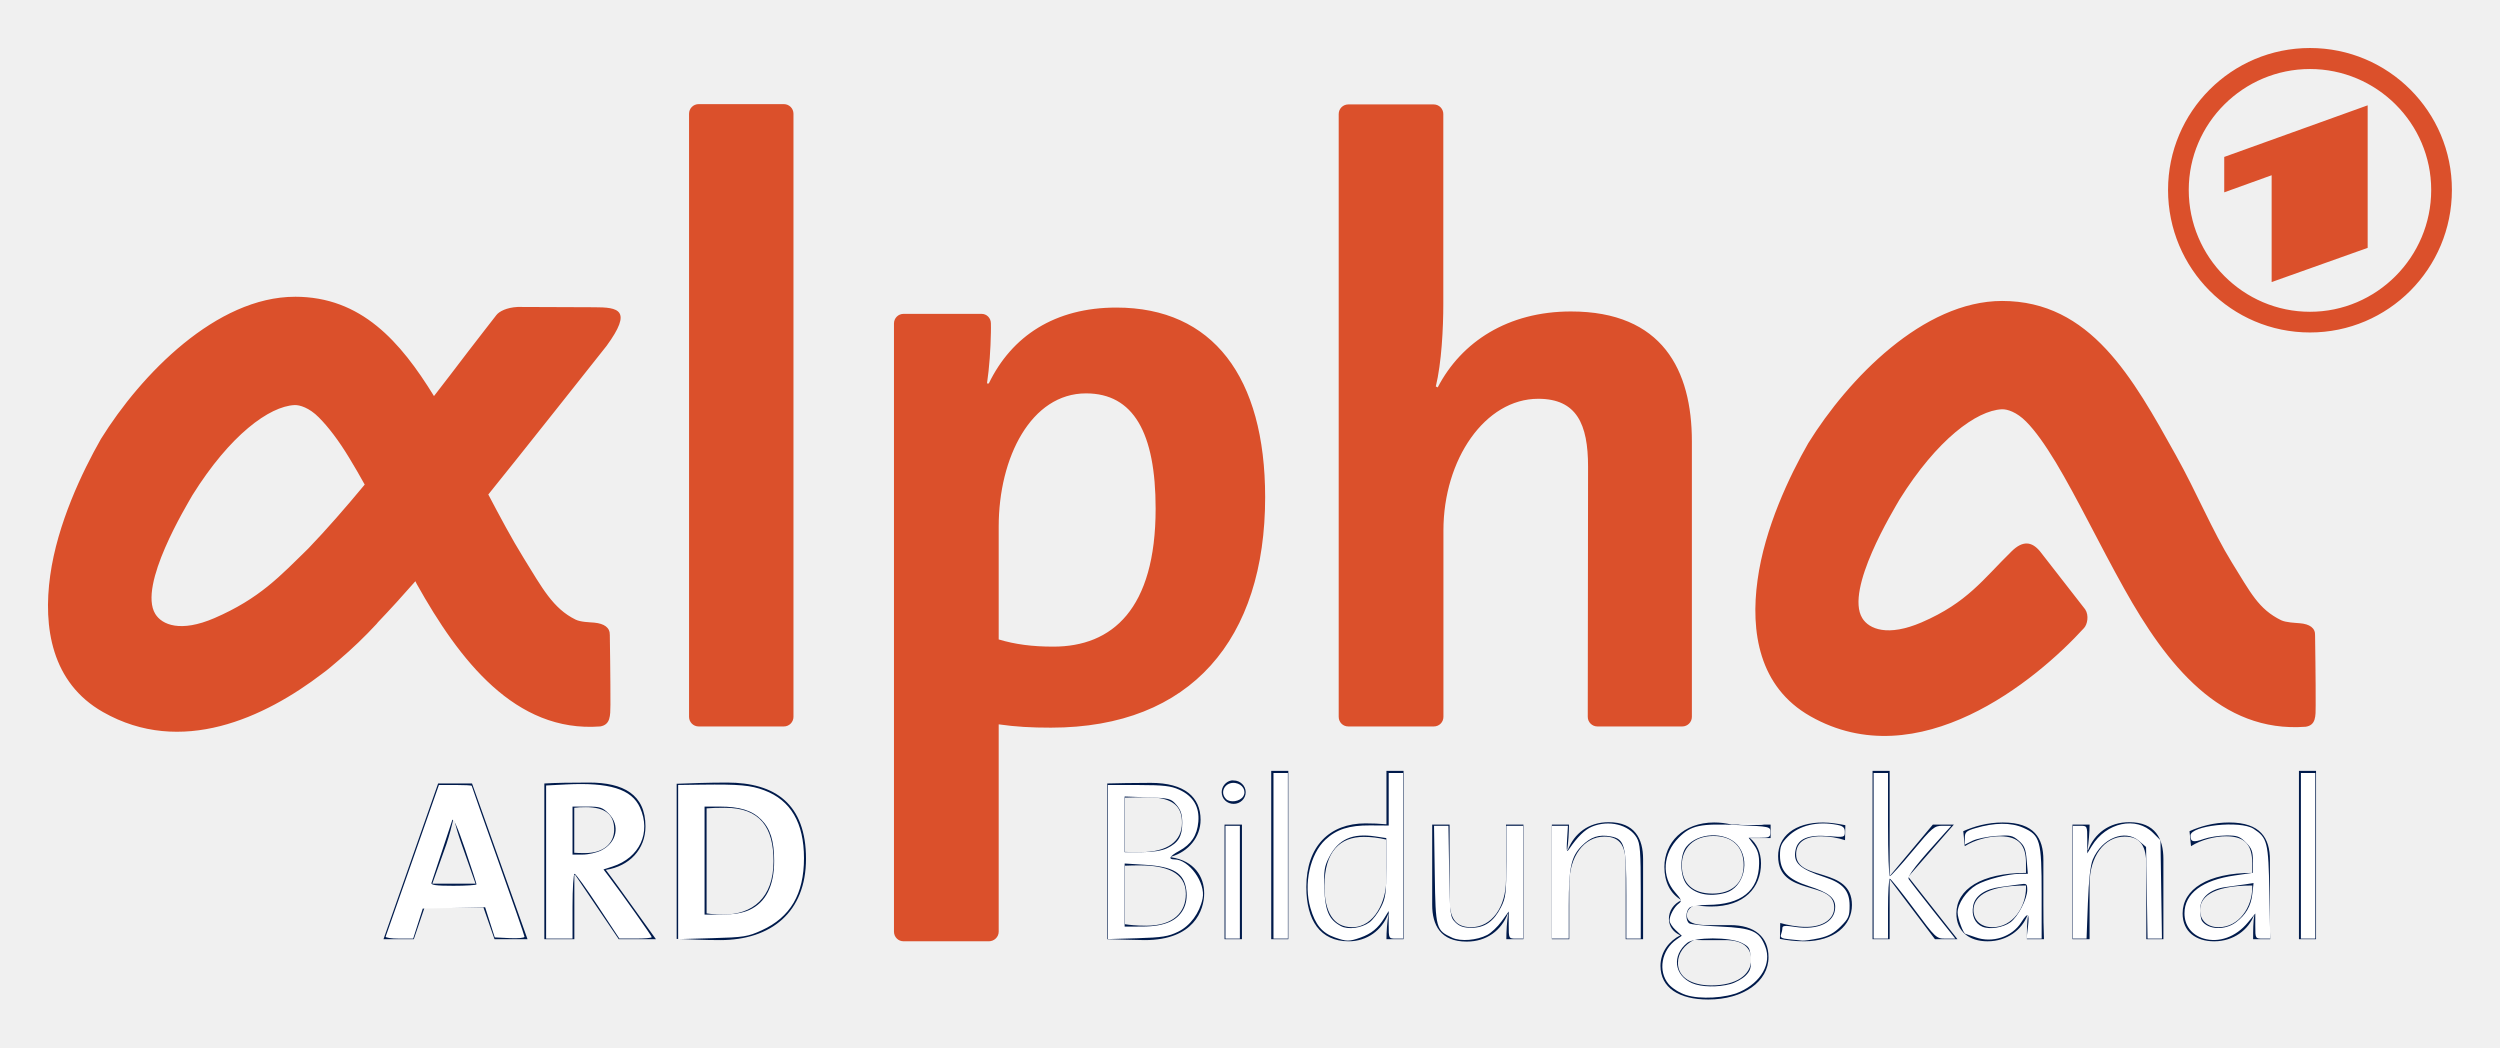
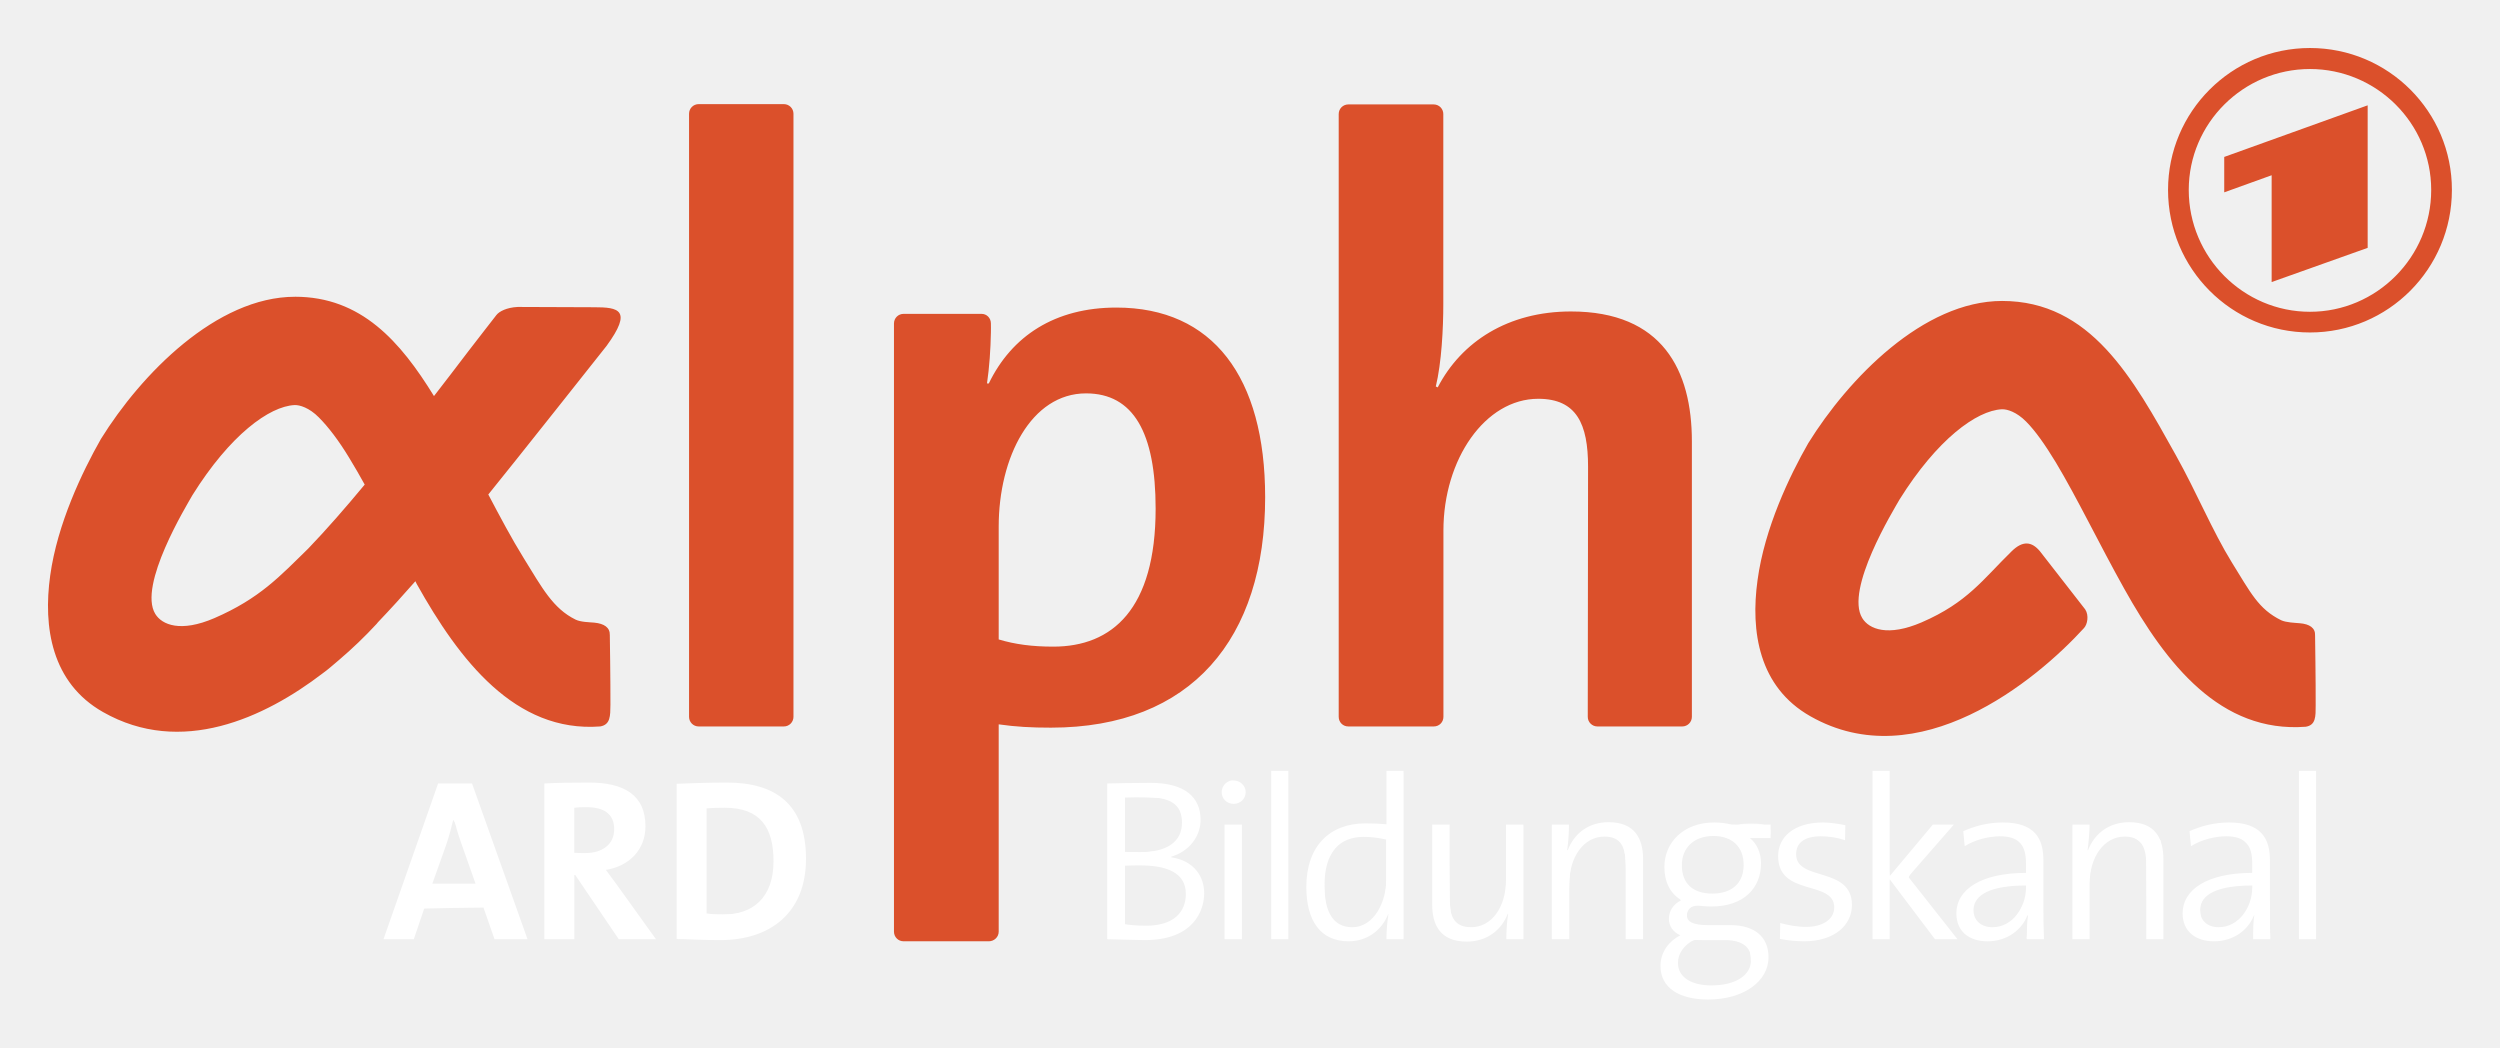
<svg xmlns="http://www.w3.org/2000/svg" height="109.09" width="260.36">
-   <path style="text-align:start" fill="#001a4b" d="M132.39 80.281v17.531h1.781V80.281h-1.781zm12 0v5.563a23.867 23.867 0 0 0-2.188-.094c-3.724 0-6.156 2.372-6.156 6.625 0 3.484 1.451 5.656 4.406 5.656 1.923 0 3.453-1.138 4.125-2.844l.032.031c-.144.721-.22 1.873-.22 2.594h1.782v-17.53h-1.781zm50.625 0v17.531h1.781v-6.25l4.719 6.25h2.344l-5.125-6.5 4.75-5.437h-2.188l-4.5 5.375V80.28h-1.78zm44.406 0v17.531h1.781V80.281h-1.781zm-111.19 1c-.573.115-1 .63-1 1.219 0 .697.553 1.219 1.25 1.219.673 0 1.25-.522 1.25-1.22 0-.672-.577-1.218-1.25-1.218-.087 0-.168-.016-.25 0zm-66.885.219c-1.874 0-3.383.022-4.656.094v16.219h3.125v-6.688h.094l4.53 6.688h3.876l-3.906-5.438c-.409-.552-.856-1.18-1.313-1.781 2.45-.384 4.125-2.129 4.125-4.531 0-3.316-2.295-4.563-5.875-4.563zm14.375 0c-1.994 0-3.977.077-5.25.125v16.156c1.37.048 2.85.125 4.531.125 5.286 0 8.938-2.894 8.938-8.469 0-5.694-3.197-7.937-8.22-7.937zm44.125.031c-1.946 0-3.426.039-4.531.063v16.219c1.393.024 2.921.093 3.906.093 5.118 0 6.187-3.12 6.187-4.875 0-1.73-1.034-3.39-3.437-3.75v-.062c1.826-.529 3.062-2.066 3.062-3.844 0-2.354-1.655-3.844-5.187-3.844zm-74.219.063-5.688 16.219h3.157L44.22 94.5h6.125l1.156 3.313h3.437l-5.78-16.22h-3.532zm73.875 1.437c2.86 0 3.594 1.119 3.594 2.656 0 1.923-1.492 3.063-4.375 3.063-.625 0-1.058-.007-1.563-.031v-5.656a72.3 72.3 0 0 1 2.344-.032zm-58.477 1.03c1.97 0 2.938.751 2.938 2.313 0 1.513-1.158 2.469-3.032 2.469-.48 0-.908-.008-1.125-.032v-4.687c.313-.048.763-.063 1.22-.063zm14.469.063c3.7 0 5.063 2.078 5.063 5.562 0 3.845-2.2 5.563-5.25 5.563-.625 0-1.287-.053-1.72-.125V84.186c.505-.048 1.186-.063 1.907-.063zm-28.25 1.062h.031c.192.913.438 1.705.75 2.594l1.5 4.25h-4.5l1.47-4.125c.311-.937.557-1.878.75-2.719zm120.28.44c-2.09 0-3.577 1.176-4.25 2.905h-.063c.12-.72.188-1.887.188-2.656h-1.781v11.938h1.812v-5.75c0-2.835 1.518-4.937 3.656-4.937 1.73 0 2.22 1.094 2.22 2.969v7.718h1.812V89.47c0-2.115-.855-3.844-3.594-3.844zm54.219 0c-2.09 0-3.608 1.176-4.281 2.905h-.063c.12-.72.219-1.887.219-2.656h-1.781v11.938h1.781v-5.75c0-2.835 1.518-4.937 3.656-4.937 1.73 0 2.25 1.094 2.25 2.969v7.718h1.781V89.47c0-2.115-.823-3.844-3.562-3.844zm-43.219.03c-3.244 0-5.188 2.127-5.188 4.625 0 1.538.58 2.772 1.782 3.47-.841.384-1.313 1.12-1.313 1.937 0 .769.443 1.382 1.188 1.719-1.13.576-2.063 1.697-2.063 3.187 0 2.283 1.942 3.5 4.969 3.5 3.676 0 6.281-1.883 6.281-4.406 0-2.09-1.405-3.344-4-3.344h-2.344c-1.49 0-2.156-.334-2.156-1.031 0-.433.275-.846.875-1.063.433.096 1.104.157 1.656.157 3.436 0 5.188-1.954 5.188-4.5 0-1.13-.46-2.073-1.156-2.625h2.156v-1.407h-4.063a7.49 7.49 0 0 0-1.812-.218zm11.344 0c-3.027 0-4.688 1.506-4.688 3.5 0 4.253 5.844 2.461 5.844 5.344 0 1.25-1.207 2.031-2.937 2.031-.937 0-1.919-.19-2.688-.406l-.03 1.656c.72.145 1.641.25 2.53.25 3.124 0 4.97-1.666 4.97-3.78 0-4.061-5.813-2.423-5.813-5.282 0-1.177.84-1.875 2.593-1.875.817 0 1.707.142 2.5.406l.032-1.562c-.745-.144-1.568-.281-2.313-.281zm18.719 0c-1.61 0-2.996.402-4.125.907l.156 1.562c1.057-.673 2.503-1.031 3.656-1.031 2.067 0 2.72 1.01 2.72 2.813v1c-4.662 0-7.25 1.72-7.25 4.218 0 1.898 1.351 2.907 3.25 2.907 2.042 0 3.579-1.206 4.155-2.72h.063c-.12.698-.125 1.588-.125 2.5h1.781a84.424 84.424 0 0 1-.062-3.562v-4.687c0-2.259-.927-3.906-4.22-3.906zm23.562 0c-1.61 0-2.996.402-4.125.907l.156 1.562c1.057-.673 2.503-1.031 3.656-1.031 2.067 0 2.72 1.01 2.72 2.813v1c-4.662 0-7.25 1.72-7.25 4.218 0 1.898 1.382 2.907 3.28 2.907 2.043 0 3.58-1.206 4.157-2.72h.03c-.12.698-.124 1.588-.124 2.5h1.781c-.048-1.056-.031-2.384-.031-3.562v-4.687c0-2.259-.958-3.906-4.25-3.906zm-104.62.22v11.937h1.813V85.875h-1.813zm21.625 0v8.343c0 2.114.855 3.844 3.594 3.844 2.09 0 3.608-1.176 4.281-2.906l.031.03c-.12.722-.187 1.857-.187 2.626h1.78V85.875h-1.812v5.75c0 2.835-1.486 4.937-3.625 4.937-1.73 0-2.25-1.063-2.25-2.937v-7.75h-1.812zm29.281 1.187c1.97 0 3.156 1.109 3.156 3.03s-1.28 2.97-3.25 2.97c-2.018 0-3.187-1.023-3.187-2.97 0-1.753 1.215-3.03 3.28-3.03zm-36.406.093c.769 0 1.527.09 2.344.282v4.219c0 2.114-1.184 4.906-3.563 4.906-1.97 0-2.875-1.622-2.875-4.313 0-3.604 1.643-5.094 4.094-5.094zm-23.312 2.97c2.667 0 4.781.685 4.781 2.968 0 1.898-1.266 3.313-4.125 3.313-1.057 0-1.786-.085-2.219-.157v-6.093a36.803 36.803 0 0 1 1.563-.032zm92.281 2.093v.188c0 2.066-1.386 4.156-3.5 4.156-1.177 0-1.969-.7-1.969-1.781 0-1.154.976-2.563 5.469-2.563zm23.562 0v.188c0 2.066-1.386 4.156-3.5 4.156-1.177 0-1.938-.7-1.938-1.781 0-1.154.945-2.563 5.438-2.563zm-58.125 5.656c.216.024.541.031.781.031h2.438c1.826 0 2.719.758 2.719 2.032 0 1.585-1.538 2.687-4.157 2.687-1.994 0-3.468-.806-3.468-2.344 0-1.009.654-1.877 1.687-2.406z" />
+   <path style="text-align:start" fill="#ffffff" d="M132.39 80.281v17.531h1.781V80.281h-1.781zm12 0v5.563a23.867 23.867 0 0 0-2.188-.094c-3.724 0-6.156 2.372-6.156 6.625 0 3.484 1.451 5.656 4.406 5.656 1.923 0 3.453-1.138 4.125-2.844l.032.031c-.144.721-.22 1.873-.22 2.594h1.782v-17.53h-1.781zm50.625 0v17.531h1.781v-6.25l4.719 6.25h2.344l-5.125-6.5 4.75-5.437h-2.188l-4.5 5.375V80.28h-1.78zm44.406 0v17.531h1.781V80.281h-1.781zm-111.19 1c-.573.115-1 .63-1 1.219 0 .697.553 1.219 1.25 1.219.673 0 1.25-.522 1.25-1.22 0-.672-.577-1.218-1.25-1.218-.087 0-.168-.016-.25 0zm-66.885.219c-1.874 0-3.383.022-4.656.094v16.219h3.125v-6.688h.094l4.53 6.688h3.876l-3.906-5.438c-.409-.552-.856-1.18-1.313-1.781 2.45-.384 4.125-2.129 4.125-4.531 0-3.316-2.295-4.563-5.875-4.563zm14.375 0c-1.994 0-3.977.077-5.25.125v16.156c1.37.048 2.85.125 4.531.125 5.286 0 8.938-2.894 8.938-8.469 0-5.694-3.197-7.937-8.22-7.937zm44.125.031c-1.946 0-3.426.039-4.531.063v16.219c1.393.024 2.921.093 3.906.093 5.118 0 6.187-3.12 6.187-4.875 0-1.73-1.034-3.39-3.437-3.75v-.062c1.826-.529 3.062-2.066 3.062-3.844 0-2.354-1.655-3.844-5.187-3.844zm-74.219.063-5.688 16.219h3.157L44.22 94.5h6.125l1.156 3.313h3.437l-5.78-16.22h-3.532zm73.875 1.437c2.86 0 3.594 1.119 3.594 2.656 0 1.923-1.492 3.063-4.375 3.063-.625 0-1.058-.007-1.563-.031v-5.656a72.3 72.3 0 0 1 2.344-.032zm-58.477 1.03c1.97 0 2.938.751 2.938 2.313 0 1.513-1.158 2.469-3.032 2.469-.48 0-.908-.008-1.125-.032v-4.687c.313-.048.763-.063 1.22-.063zm14.469.063c3.7 0 5.063 2.078 5.063 5.562 0 3.845-2.2 5.563-5.25 5.563-.625 0-1.287-.053-1.72-.125V84.186c.505-.048 1.186-.063 1.907-.063zm-28.25 1.062h.031c.192.913.438 1.705.75 2.594l1.5 4.25h-4.5l1.47-4.125c.311-.937.557-1.878.75-2.719zm120.28.44c-2.09 0-3.577 1.176-4.25 2.905h-.063c.12-.72.188-1.887.188-2.656h-1.781v11.938h1.812v-5.75c0-2.835 1.518-4.937 3.656-4.937 1.73 0 2.22 1.094 2.22 2.969v7.718h1.812V89.47c0-2.115-.855-3.844-3.594-3.844zm54.219 0c-2.09 0-3.608 1.176-4.281 2.905h-.063c.12-.72.219-1.887.219-2.656h-1.781v11.938h1.781v-5.75c0-2.835 1.518-4.937 3.656-4.937 1.73 0 2.25 1.094 2.25 2.969v7.718h1.781V89.47c0-2.115-.823-3.844-3.562-3.844zm-43.219.03c-3.244 0-5.188 2.127-5.188 4.625 0 1.538.58 2.772 1.782 3.47-.841.384-1.313 1.12-1.313 1.937 0 .769.443 1.382 1.188 1.719-1.13.576-2.063 1.697-2.063 3.187 0 2.283 1.942 3.5 4.969 3.5 3.676 0 6.281-1.883 6.281-4.406 0-2.09-1.405-3.344-4-3.344h-2.344c-1.49 0-2.156-.334-2.156-1.031 0-.433.275-.846.875-1.063.433.096 1.104.157 1.656.157 3.436 0 5.188-1.954 5.188-4.5 0-1.13-.46-2.073-1.156-2.625h2.156v-1.407h-4.063a7.49 7.49 0 0 0-1.812-.218zm11.344 0c-3.027 0-4.688 1.506-4.688 3.5 0 4.253 5.844 2.461 5.844 5.344 0 1.25-1.207 2.031-2.937 2.031-.937 0-1.919-.19-2.688-.406l-.03 1.656c.72.145 1.641.25 2.53.25 3.124 0 4.97-1.666 4.97-3.78 0-4.061-5.813-2.423-5.813-5.282 0-1.177.84-1.875 2.593-1.875.817 0 1.707.142 2.5.406l.032-1.562c-.745-.144-1.568-.281-2.313-.281zm18.719 0c-1.61 0-2.996.402-4.125.907l.156 1.562c1.057-.673 2.503-1.031 3.656-1.031 2.067 0 2.72 1.01 2.72 2.813v1c-4.662 0-7.25 1.72-7.25 4.218 0 1.898 1.351 2.907 3.25 2.907 2.042 0 3.579-1.206 4.155-2.72h.063c-.12.698-.125 1.588-.125 2.5h1.781a84.424 84.424 0 0 1-.062-3.562v-4.687c0-2.259-.927-3.906-4.22-3.906zm23.562 0c-1.61 0-2.996.402-4.125.907l.156 1.562c1.057-.673 2.503-1.031 3.656-1.031 2.067 0 2.72 1.01 2.72 2.813v1c-4.662 0-7.25 1.72-7.25 4.218 0 1.898 1.382 2.907 3.28 2.907 2.043 0 3.58-1.206 4.157-2.72h.03c-.12.698-.124 1.588-.124 2.5h1.781c-.048-1.056-.031-2.384-.031-3.562v-4.687c0-2.259-.958-3.906-4.25-3.906zm-104.62.22v11.937h1.813V85.875h-1.813zm21.625 0v8.343c0 2.114.855 3.844 3.594 3.844 2.09 0 3.608-1.176 4.281-2.906l.031.03c-.12.722-.187 1.857-.187 2.626h1.78V85.875h-1.812v5.75c0 2.835-1.486 4.937-3.625 4.937-1.73 0-2.25-1.063-2.25-2.937v-7.75h-1.812zm29.281 1.187c1.97 0 3.156 1.109 3.156 3.03s-1.28 2.97-3.25 2.97c-2.018 0-3.187-1.023-3.187-2.97 0-1.753 1.215-3.03 3.28-3.03zm-36.406.093c.769 0 1.527.09 2.344.282v4.219c0 2.114-1.184 4.906-3.563 4.906-1.97 0-2.875-1.622-2.875-4.313 0-3.604 1.643-5.094 4.094-5.094zm-23.312 2.97c2.667 0 4.781.685 4.781 2.968 0 1.898-1.266 3.313-4.125 3.313-1.057 0-1.786-.085-2.219-.157v-6.093a36.803 36.803 0 0 1 1.563-.032zm92.281 2.093v.188c0 2.066-1.386 4.156-3.5 4.156-1.177 0-1.969-.7-1.969-1.781 0-1.154.976-2.563 5.469-2.563zm23.562 0v.188c0 2.066-1.386 4.156-3.5 4.156-1.177 0-1.938-.7-1.938-1.781 0-1.154.945-2.563 5.438-2.563zm-58.125 5.656c.216.024.541.031.781.031h2.438c1.826 0 2.719.758 2.719 2.032 0 1.585-1.538 2.687-4.157 2.687-1.994 0-3.468-.806-3.468-2.344 0-1.009.654-1.877 1.687-2.406z" />
  <path fill-rule="evenodd" fill="#db502b" d="M240.57 5c-8.17 0-14.781 6.632-14.781 14.781 0 8.197 6.612 14.844 14.781 14.844 8.166 0 14.781-6.646 14.781-14.844.01-8.149-6.61-14.781-14.78-14.781zm0 2.188c6.934 0 12.625 5.64 12.625 12.593 0 7.001-5.69 12.689-12.625 12.689s-12.625-5.687-12.625-12.688c0-6.954 5.691-12.594 12.625-12.594zM72.76 10.844a1 1 0 0 0-1 1v62.812c0 .543.441 1 1 1h8.875c.56 0 1-.458 1-1V11.844a1 1 0 0 0-1-1H72.76zm67.658.031a1 1 0 0 0-1 1v62.781c0 .558.44 1 1 1h8.906c.56 0 1-.443 1-1V55.25c0-7.417 4.343-13.719 9.875-13.719 4.003 0 5.188 2.632 5.188 7.063l-.031 26.062c0 .557.458 1 1 1h8.843c.542 0 1-.444 1-1V45.967c0-7.403-3.062-13.53-12.594-13.53-6.545 0-11.405 3.146-13.875 7.906l-.2-.093c.6-2.473.782-6.036.782-8.594V11.875c0-.544-.442-1-1-1h-8.907zm106.16.094-14.938 5.375v3.687l4.938-1.78v11.124l10-3.562V10.969zM30.728 30.906c-8.188 0-16.046 8.08-20.219 14.812-1.943 3.415-4.539 8.844-5.281 14.219-.747 5.359.129 11.175 5.5 14.219 8.133 4.63 16.803.614 22.875-4.031.545-.386 1.09-.878 1.719-1.407a45.692 45.692 0 0 0 3.906-3.75c.029-.043.096-.113.125-.156 1.27-1.33 2.593-2.78 3.906-4.281l.156.312c4.416 7.89 10.233 15.483 19.094 14.812 1.072-.185 1.05-1.106 1.063-2.25.014-2.23-.063-7.25-.063-7.25.03-.8-.582-1.212-1.625-1.312-.486-.043-1.42-.055-1.937-.313-2.357-1.157-3.479-3.29-5.406-6.406-1.274-2.058-2.458-4.296-3.688-6.625 2.502-3.073 12.313-15.469 12.312-15.469 2.76-3.774 1.233-4.032-1.28-4.032l-7.97-.031c-1.156.057-1.933.471-2.219.844-.673.843-1.763 2.291-2.906 3.75-1.229 1.6-2.404 3.172-3.594 4.687-3.5-5.687-7.578-10.344-14.469-10.344zm177.78.437c-8.202 0-16.012 8.08-20.188 14.812-1.958 3.415-4.552 8.863-5.281 14.25-.743 5.36.126 11.143 5.5 14.188 11.232 6.388 23.484-3.685 28.5-9.187.357-.386.527-1.323.125-1.938l-4.719-6.062c-.857-1.016-1.777-1.13-2.937 0-2.986 2.915-4.59 5.334-9.375 7.406-3.516 1.515-5.485.72-6.188-.438-1.83-2.973 3.261-11.257 3.875-12.344 3.915-6.273 8.03-9.277 10.656-9.406.544-.029 1.544.28 2.531 1.281.97.972 1.994 2.436 3.094 4.25 2.232 3.716 4.55 8.554 7.125 13.156 4.401 7.889 10.03 15.047 18.906 14.375 1.057-.17 1.031-1.074 1.031-2.218.015-2.244-.062-7.282-.062-7.282.043-.786-.566-1.196-1.594-1.28-.487-.044-1.421-.07-1.938-.313-2.37-1.158-3.195-2.9-5.125-6-2.045-3.316-3.67-7.3-5.843-11.188-4.486-8.062-8.889-16.062-18.094-16.062zm-92.25.688c-6.388 0-10.892 2.96-13.281 7.906h-.188c.245-1.63.378-3.598.407-5.313.014-.043 0-.937 0-.937 0-.557-.423-1-.969-1h-8.125c-.556 0-1 .443-1 1V97.03c0 .557.444 1 1 1h8.875c.56 0 1.031-.443 1.031-1V75.437c1.8.257 3.394.344 5.438.344 14.635 0 22.312-9.28 22.312-24-.001-12.52-5.453-19.75-15.5-19.75zm-3.156 8.937c4.928 0 7.25 4.083 7.25 12 0 10.476-4.524 14.375-10.656 14.375-2.199 0-3.975-.235-5.688-.75v-11.75c0-7.232 3.391-13.875 9.094-13.875zM30.67 42.186c.527-.029 1.544.28 2.531 1.281.973.972 2.086 2.42 3.188 4.25a74.74 74.74 0 0 1 1.593 2.75c-2.001 2.416-3.942 4.642-5.875 6.657-2.945 2.873-5.035 5.191-9.78 7.25-3.517 1.515-5.458.705-6.157-.438-1.815-2.973 3.261-11.288 3.875-12.375 3.918-6.273 8.01-9.246 10.625-9.375z" />
-   <path style="fill:#fff;stroke-width:.25" d="M239.625 89.125V80.5h1.5v17.25h-1.5zM229.486 97.74c-1.24-.372-1.986-1.356-1.986-2.617 0-2.071 1.844-3.462 5.239-3.95l1.886-.273v-1.219c0-1.014-.123-1.342-.73-1.95-.63-.63-.917-.73-2.063-.72-.733.006-1.775.169-2.315.361-1.095.39-1.392.314-1.392-.354 0-1.047 5.197-1.602 6.57-.702 1.443.945 1.547 1.366 1.644 6.61l.089 4.824h-.776c-.77 0-.777-.012-.777-1.307v-1.307l-.773.937c-1.24 1.505-3.02 2.148-4.616 1.668zm3.368-1.686c1.031-.77 1.57-1.69 1.708-2.918l.132-1.172-.847.132c-.466.073-1.38.2-2.033.283-1.65.21-2.69 1.114-2.685 2.33.002.504.086 1.038.187 1.187.633.936 2.391 1.014 3.538.158zM215.875 91.875V86h.75c.746 0 .75.007.75 1.438l.002 1.437.464-.76c1.508-2.474 4.624-3.14 6.397-1.368l.762.761.077 5.121.077 5.121h-1.499l-.077-4.772-.078-4.772-.733-.63c-1.459-1.254-3.853-.296-4.81 1.924-.252.583-.424 2.104-.516 4.562l-.139 3.688h-1.427zM205.75 97.617a22.16 22.16 0 0 0-1.056-.363c-.224-.015-.819-1.618-.819-2.205 0-.94.904-2.267 1.966-2.887.96-.561 3.26-1.152 4.502-1.158l.844-.004-.118-1.417c-.097-1.17-.242-1.525-.83-2.03-.64-.552-.878-.601-2.378-.494-.916.066-2.019.295-2.45.51l-.786.393v-.692c0-.596.145-.734 1.063-1.01 2.013-.603 3.739-.621 5.027-.051 1.76.779 1.91 1.319 1.91 6.908v4.633h-1.57l.148-1.25c.171-1.442 0-1.55-.703-.44-.955 1.51-3.01 2.184-4.75 1.557zm3.62-1.563c.788-.573 1.755-2.429 1.755-3.368 0-.659-.058-.7-.813-.583-.446.069-1.322.19-1.945.268-1.64.207-2.68.918-2.876 1.966-.19 1.006.181 1.841.963 2.173.748.317 2.154.098 2.915-.456zM195.125 89.125V80.5h1.5v5.375c0 2.956.086 5.375.191 5.375.106 0 1.177-1.181 2.381-2.625 2.05-2.457 2.248-2.625 3.105-2.625h.917l-.625.688c-2.95 3.244-3.992 4.573-3.815 4.864.107.178 1.244 1.645 2.525 3.26l2.33 2.938h-1.001c-.99 0-1.026-.033-3.317-3.114-1.274-1.713-2.4-3.12-2.503-3.125-.104-.006-.188 1.395-.188 3.114v3.125h-1.5zM186.292 97.817c-.732-.076-.924-.19-.812-.479.08-.208.145-.522.145-.696 0-.242.308-.269 1.296-.113 2.456.389 4.204-.474 4.204-2.075 0-.954-.7-1.509-2.727-2.162-2.213-.713-3.023-1.573-3.023-3.211 0-.946.135-1.266.824-1.955 1.177-1.177 3.09-1.63 5.145-1.22.605.121.781.287.781.736 0 .563-.048.575-1.7.436-2.088-.175-3.172.27-3.42 1.403-.3 1.363.378 2.005 3.037 2.873 1.888.617 2.583 1.414 2.583 2.96 0 1.105-.105 1.35-.937 2.182-.692.691-1.285 1.01-2.263 1.22-.728.156-1.516.265-1.75.242l-1.383-.141zM181.313 85.817a14.32 14.32 0 0 1 2.125 0c.584.053.106.096-1.063.096s-1.647-.043-1.063-.096zM175.584 103.622c-.676-.217-1.439-.698-1.813-1.143-1.131-1.344-.738-3.542.83-4.64l.548-.384-.637-.59c-.35-.325-.637-.773-.637-.994 0-.532.485-1.425.967-1.78.335-.247.285-.397-.383-1.158-1.45-1.652-1.29-4.035.383-5.709 1.275-1.275 2.237-1.477 6.186-1.298 3.302.15 3.347.159 3.347.738 0 .529-.111.586-1.132.586h-1.133l.555.751c.403.544.55 1.083.537 1.955-.042 2.81-1.848 4.26-5.34 4.283-.925.006-1.767.141-1.937.311-.392.392-.385 1.367.012 1.618.172.11 1.628.258 3.236.33 3.327.151 4.06.48 4.676 2.1.669 1.755-.439 3.707-2.67 4.704-1.445.646-4.108.798-5.595.32zm4.635-1.144c.534-.148 1.243-.542 1.577-.876.502-.502.593-.81.53-1.792-.069-1.074-.158-1.226-.951-1.622-1.227-.613-4.9-.61-5.658.005-1.618 1.31-1.37 3.383.503 4.198.948.413 2.69.45 4 .087zm-.519-9.495c1.93-.535 2.635-3.43 1.223-5.011-1.25-1.398-4.128-1.278-5.306.22-.692.88-.679 3.003.024 3.896.802 1.02 2.368 1.365 4.06.895zM161.625 91.875V86h1.666l-.09 1.438c-.075 1.228-.042 1.368.23.966.84-1.24 1.617-2.002 2.362-2.313 1.744-.729 3.858-.212 4.655 1.14.363.614.427 1.451.427 5.62v4.899h-1.5v-4.512c0-5.213-.17-5.857-1.624-6.13-1.23-.23-2.08.046-3.015.981-1.113 1.113-1.358 2.233-1.36 6.223v3.438h-1.751zM151.25 97.663c-1.7-.78-1.742-.935-1.827-6.564L149.346 86h1.499l.077 4.744c.075 4.551.101 4.766.647 5.312.42.42.86.569 1.67.569 1.378 0 2.318-.652 3.074-2.13.508-.995.562-1.457.562-4.798V86h1.75v11.75h-.75c-.745 0-.75-.01-.75-1.413v-1.412l-.745 1.029c-.41.565-1.083 1.203-1.496 1.416-1.09.564-2.752.698-3.634.293zM139 97.624c-1.311-.464-2.024-1.325-2.526-3.053-.728-2.504-.047-5.619 1.556-7.12 1.155-1.082 2.473-1.504 4.649-1.49l1.946.013V80.5h1.5v17.25h-.75c-.746 0-.75-.007-.75-1.438l-.002-1.437-.463.75c-.645 1.044-1.343 1.616-2.456 2.013-1.194.426-1.466.424-2.704-.014zm3.62-1.57c.346-.252.883-.954 1.192-1.56.493-.963.563-1.48.563-4.157v-3.056l-1.139-.171c-2.408-.361-3.838.279-4.813 2.155-.498.957-.567 1.409-.5 3.28.083 2.334.482 3.236 1.726 3.901.747.4 2.134.216 2.97-.392zM132.625 89.125V80.5h1.5v17.25h-1.5zM127.686 83.21c-.716-.715-.078-1.821.962-1.667.76.113 1.181.826.826 1.395-.337.537-1.367.694-1.788.273zM127.625 91.875V86h1.5v11.75h-1.5zM115.375 89.776V81.75l3.188.005c2.6.005 3.381.094 4.244.486 1.458.662 2.126 1.783 1.992 3.34-.122 1.418-.738 2.352-2.006 3.044-.992.541-1.175.874-.48.876 1.515.003 3.27 2.443 2.93 4.074-.318 1.526-1.288 2.841-2.552 3.461-1.006.494-1.666.598-4.254.675l-3.062.09zm6.447 6.227c1.284-.583 1.927-1.818 1.726-3.316-.238-1.775-1.339-2.44-4.345-2.628l-2.078-.13V96.5l1.813-.005c1.252-.004 2.143-.156 2.884-.492zm-.289-7.66c1.177-.56 1.592-1.245 1.592-2.635 0-.887-.15-1.354-.603-1.882-.57-.663-.733-.706-3-.788l-2.397-.086v5.798h1.775c1.122 0 2.09-.15 2.633-.408zM70.625 89.778V81.75l2.438-.031c3.933-.05 5.108.055 6.527.586 2.758 1.032 4.14 3.391 4.14 7.07 0 3.735-1.417 6.152-4.403 7.512-1.45.66-1.864.726-5.14.818l-3.562.1zm7.4 4.996c1.728-.785 2.601-2.506 2.599-5.124-.002-2.08-.401-3.352-1.349-4.3-.952-.952-2.22-1.347-4.338-1.349L73.376 84v11.25l1.813-.005c1.223-.004 2.145-.157 2.837-.471zM56.875 89.776v-7.973l2.063-.107c4.539-.235 6.838.482 7.711 2.405 1.18 2.6-.038 5.226-2.848 6.138l-.95.308.597.789c1.434 1.894 4.427 6.131 4.427 6.266 0 .081-.76.146-1.688.143L64.5 97.74l-2.223-3.37C61.055 92.516 59.957 91 59.84 91c-.118 0-.215 1.519-.215 3.375v3.375h-2.75zm5.747-1.214c1.625-.815 1.988-2.615.772-3.831-.647-.648-.904-.731-2.25-.731h-1.519v5h1.063c.584 0 1.454-.197 1.934-.438zM40.167 97.536c.045-.118 1.311-3.718 2.813-8l2.73-7.786h1.707c.94 0 1.708.04 1.708.088 0 .048 1.238 3.558 2.75 7.798 1.512 4.241 2.75 7.807 2.75 7.924 0 .118-.697.18-1.55.14l-1.549-.075-.5-1.57-.502-1.569-3.248.07-3.248.069-.5 1.563-.5 1.562h-1.472c-.81 0-1.435-.096-1.39-.214zm9.458-5.442c0-.085-.533-1.723-1.184-3.638-.787-2.314-1.238-3.332-1.344-3.032-.088.248-.583 1.745-1.1 3.326a231.268 231.268 0 0 1-1.058 3.188c-.089.236.467.312 2.284.312 1.321 0 2.402-.07 2.402-.156z" />
+   <path style="fill:#ffffff;stroke-width:.25" d="M239.625 89.125V80.5h1.5v17.25h-1.5zM229.486 97.74c-1.24-.372-1.986-1.356-1.986-2.617 0-2.071 1.844-3.462 5.239-3.95l1.886-.273v-1.219c0-1.014-.123-1.342-.73-1.95-.63-.63-.917-.73-2.063-.72-.733.006-1.775.169-2.315.361-1.095.39-1.392.314-1.392-.354 0-1.047 5.197-1.602 6.57-.702 1.443.945 1.547 1.366 1.644 6.61l.089 4.824h-.776c-.77 0-.777-.012-.777-1.307v-1.307l-.773.937c-1.24 1.505-3.02 2.148-4.616 1.668zm3.368-1.686c1.031-.77 1.57-1.69 1.708-2.918l.132-1.172-.847.132c-.466.073-1.38.2-2.033.283-1.65.21-2.69 1.114-2.685 2.33.002.504.086 1.038.187 1.187.633.936 2.391 1.014 3.538.158zM215.875 91.875V86h.75c.746 0 .75.007.75 1.438l.002 1.437.464-.76c1.508-2.474 4.624-3.14 6.397-1.368l.762.761.077 5.121.077 5.121h-1.499l-.077-4.772-.078-4.772-.733-.63c-1.459-1.254-3.853-.296-4.81 1.924-.252.583-.424 2.104-.516 4.562l-.139 3.688h-1.427zM205.75 97.617a22.16 22.16 0 0 0-1.056-.363c-.224-.015-.819-1.618-.819-2.205 0-.94.904-2.267 1.966-2.887.96-.561 3.26-1.152 4.502-1.158l.844-.004-.118-1.417c-.097-1.17-.242-1.525-.83-2.03-.64-.552-.878-.601-2.378-.494-.916.066-2.019.295-2.45.51l-.786.393v-.692c0-.596.145-.734 1.063-1.01 2.013-.603 3.739-.621 5.027-.051 1.76.779 1.91 1.319 1.91 6.908v4.633h-1.57l.148-1.25c.171-1.442 0-1.55-.703-.44-.955 1.51-3.01 2.184-4.75 1.557zm3.62-1.563c.788-.573 1.755-2.429 1.755-3.368 0-.659-.058-.7-.813-.583-.446.069-1.322.19-1.945.268-1.64.207-2.68.918-2.876 1.966-.19 1.006.181 1.841.963 2.173.748.317 2.154.098 2.915-.456zM195.125 89.125V80.5h1.5v5.375c0 2.956.086 5.375.191 5.375.106 0 1.177-1.181 2.381-2.625 2.05-2.457 2.248-2.625 3.105-2.625h.917l-.625.688c-2.95 3.244-3.992 4.573-3.815 4.864.107.178 1.244 1.645 2.525 3.26l2.33 2.938h-1.001c-.99 0-1.026-.033-3.317-3.114-1.274-1.713-2.4-3.12-2.503-3.125-.104-.006-.188 1.395-.188 3.114v3.125h-1.5zM186.292 97.817c-.732-.076-.924-.19-.812-.479.08-.208.145-.522.145-.696 0-.242.308-.269 1.296-.113 2.456.389 4.204-.474 4.204-2.075 0-.954-.7-1.509-2.727-2.162-2.213-.713-3.023-1.573-3.023-3.211 0-.946.135-1.266.824-1.955 1.177-1.177 3.09-1.63 5.145-1.22.605.121.781.287.781.736 0 .563-.048.575-1.7.436-2.088-.175-3.172.27-3.42 1.403-.3 1.363.378 2.005 3.037 2.873 1.888.617 2.583 1.414 2.583 2.96 0 1.105-.105 1.35-.937 2.182-.692.691-1.285 1.01-2.263 1.22-.728.156-1.516.265-1.75.242l-1.383-.141zM181.313 85.817a14.32 14.32 0 0 1 2.125 0c.584.053.106.096-1.063.096s-1.647-.043-1.063-.096zM175.584 103.622c-.676-.217-1.439-.698-1.813-1.143-1.131-1.344-.738-3.542.83-4.64l.548-.384-.637-.59c-.35-.325-.637-.773-.637-.994 0-.532.485-1.425.967-1.78.335-.247.285-.397-.383-1.158-1.45-1.652-1.29-4.035.383-5.709 1.275-1.275 2.237-1.477 6.186-1.298 3.302.15 3.347.159 3.347.738 0 .529-.111.586-1.132.586h-1.133l.555.751c.403.544.55 1.083.537 1.955-.042 2.81-1.848 4.26-5.34 4.283-.925.006-1.767.141-1.937.311-.392.392-.385 1.367.012 1.618.172.11 1.628.258 3.236.33 3.327.151 4.06.48 4.676 2.1.669 1.755-.439 3.707-2.67 4.704-1.445.646-4.108.798-5.595.32zm4.635-1.144c.534-.148 1.243-.542 1.577-.876.502-.502.593-.81.53-1.792-.069-1.074-.158-1.226-.951-1.622-1.227-.613-4.9-.61-5.658.005-1.618 1.31-1.37 3.383.503 4.198.948.413 2.69.45 4 .087zm-.519-9.495c1.93-.535 2.635-3.43 1.223-5.011-1.25-1.398-4.128-1.278-5.306.22-.692.88-.679 3.003.024 3.896.802 1.02 2.368 1.365 4.06.895zM161.625 91.875V86h1.666l-.09 1.438c-.075 1.228-.042 1.368.23.966.84-1.24 1.617-2.002 2.362-2.313 1.744-.729 3.858-.212 4.655 1.14.363.614.427 1.451.427 5.62v4.899h-1.5v-4.512c0-5.213-.17-5.857-1.624-6.13-1.23-.23-2.08.046-3.015.981-1.113 1.113-1.358 2.233-1.36 6.223v3.438h-1.751zM151.25 97.663c-1.7-.78-1.742-.935-1.827-6.564L149.346 86h1.499l.077 4.744c.075 4.551.101 4.766.647 5.312.42.42.86.569 1.67.569 1.378 0 2.318-.652 3.074-2.13.508-.995.562-1.457.562-4.798V86h1.75v11.75h-.75c-.745 0-.75-.01-.75-1.413v-1.412l-.745 1.029c-.41.565-1.083 1.203-1.496 1.416-1.09.564-2.752.698-3.634.293zM139 97.624c-1.311-.464-2.024-1.325-2.526-3.053-.728-2.504-.047-5.619 1.556-7.12 1.155-1.082 2.473-1.504 4.649-1.49l1.946.013V80.5h1.5v17.25h-.75c-.746 0-.75-.007-.75-1.438l-.002-1.437-.463.75c-.645 1.044-1.343 1.616-2.456 2.013-1.194.426-1.466.424-2.704-.014zm3.62-1.57c.346-.252.883-.954 1.192-1.56.493-.963.563-1.48.563-4.157v-3.056l-1.139-.171c-2.408-.361-3.838.279-4.813 2.155-.498.957-.567 1.409-.5 3.28.083 2.334.482 3.236 1.726 3.901.747.4 2.134.216 2.97-.392zM132.625 89.125V80.5h1.5v17.25h-1.5zM127.686 83.21c-.716-.715-.078-1.821.962-1.667.76.113 1.181.826.826 1.395-.337.537-1.367.694-1.788.273zM127.625 91.875V86h1.5v11.75h-1.5zM115.375 89.776V81.75l3.188.005c2.6.005 3.381.094 4.244.486 1.458.662 2.126 1.783 1.992 3.34-.122 1.418-.738 2.352-2.006 3.044-.992.541-1.175.874-.48.876 1.515.003 3.27 2.443 2.93 4.074-.318 1.526-1.288 2.841-2.552 3.461-1.006.494-1.666.598-4.254.675l-3.062.09zm6.447 6.227c1.284-.583 1.927-1.818 1.726-3.316-.238-1.775-1.339-2.44-4.345-2.628l-2.078-.13V96.5l1.813-.005c1.252-.004 2.143-.156 2.884-.492zm-.289-7.66c1.177-.56 1.592-1.245 1.592-2.635 0-.887-.15-1.354-.603-1.882-.57-.663-.733-.706-3-.788l-2.397-.086v5.798h1.775c1.122 0 2.09-.15 2.633-.408zM70.625 89.778V81.75l2.438-.031c3.933-.05 5.108.055 6.527.586 2.758 1.032 4.14 3.391 4.14 7.07 0 3.735-1.417 6.152-4.403 7.512-1.45.66-1.864.726-5.14.818l-3.562.1zm7.4 4.996c1.728-.785 2.601-2.506 2.599-5.124-.002-2.08-.401-3.352-1.349-4.3-.952-.952-2.22-1.347-4.338-1.349L73.376 84v11.25l1.813-.005c1.223-.004 2.145-.157 2.837-.471zM56.875 89.776v-7.973l2.063-.107c4.539-.235 6.838.482 7.711 2.405 1.18 2.6-.038 5.226-2.848 6.138l-.95.308.597.789c1.434 1.894 4.427 6.131 4.427 6.266 0 .081-.76.146-1.688.143L64.5 97.74l-2.223-3.37C61.055 92.516 59.957 91 59.84 91c-.118 0-.215 1.519-.215 3.375v3.375h-2.75zm5.747-1.214c1.625-.815 1.988-2.615.772-3.831-.647-.648-.904-.731-2.25-.731h-1.519v5h1.063c.584 0 1.454-.197 1.934-.438zM40.167 97.536c.045-.118 1.311-3.718 2.813-8l2.73-7.786h1.707c.94 0 1.708.04 1.708.088 0 .048 1.238 3.558 2.75 7.798 1.512 4.241 2.75 7.807 2.75 7.924 0 .118-.697.18-1.55.14l-1.549-.075-.5-1.57-.502-1.569-3.248.07-3.248.069-.5 1.563-.5 1.562h-1.472c-.81 0-1.435-.096-1.39-.214zm9.458-5.442c0-.085-.533-1.723-1.184-3.638-.787-2.314-1.238-3.332-1.344-3.032-.088.248-.583 1.745-1.1 3.326a231.268 231.268 0 0 1-1.058 3.188c-.089.236.467.312 2.284.312 1.321 0 2.402-.07 2.402-.156z" />
</svg>
